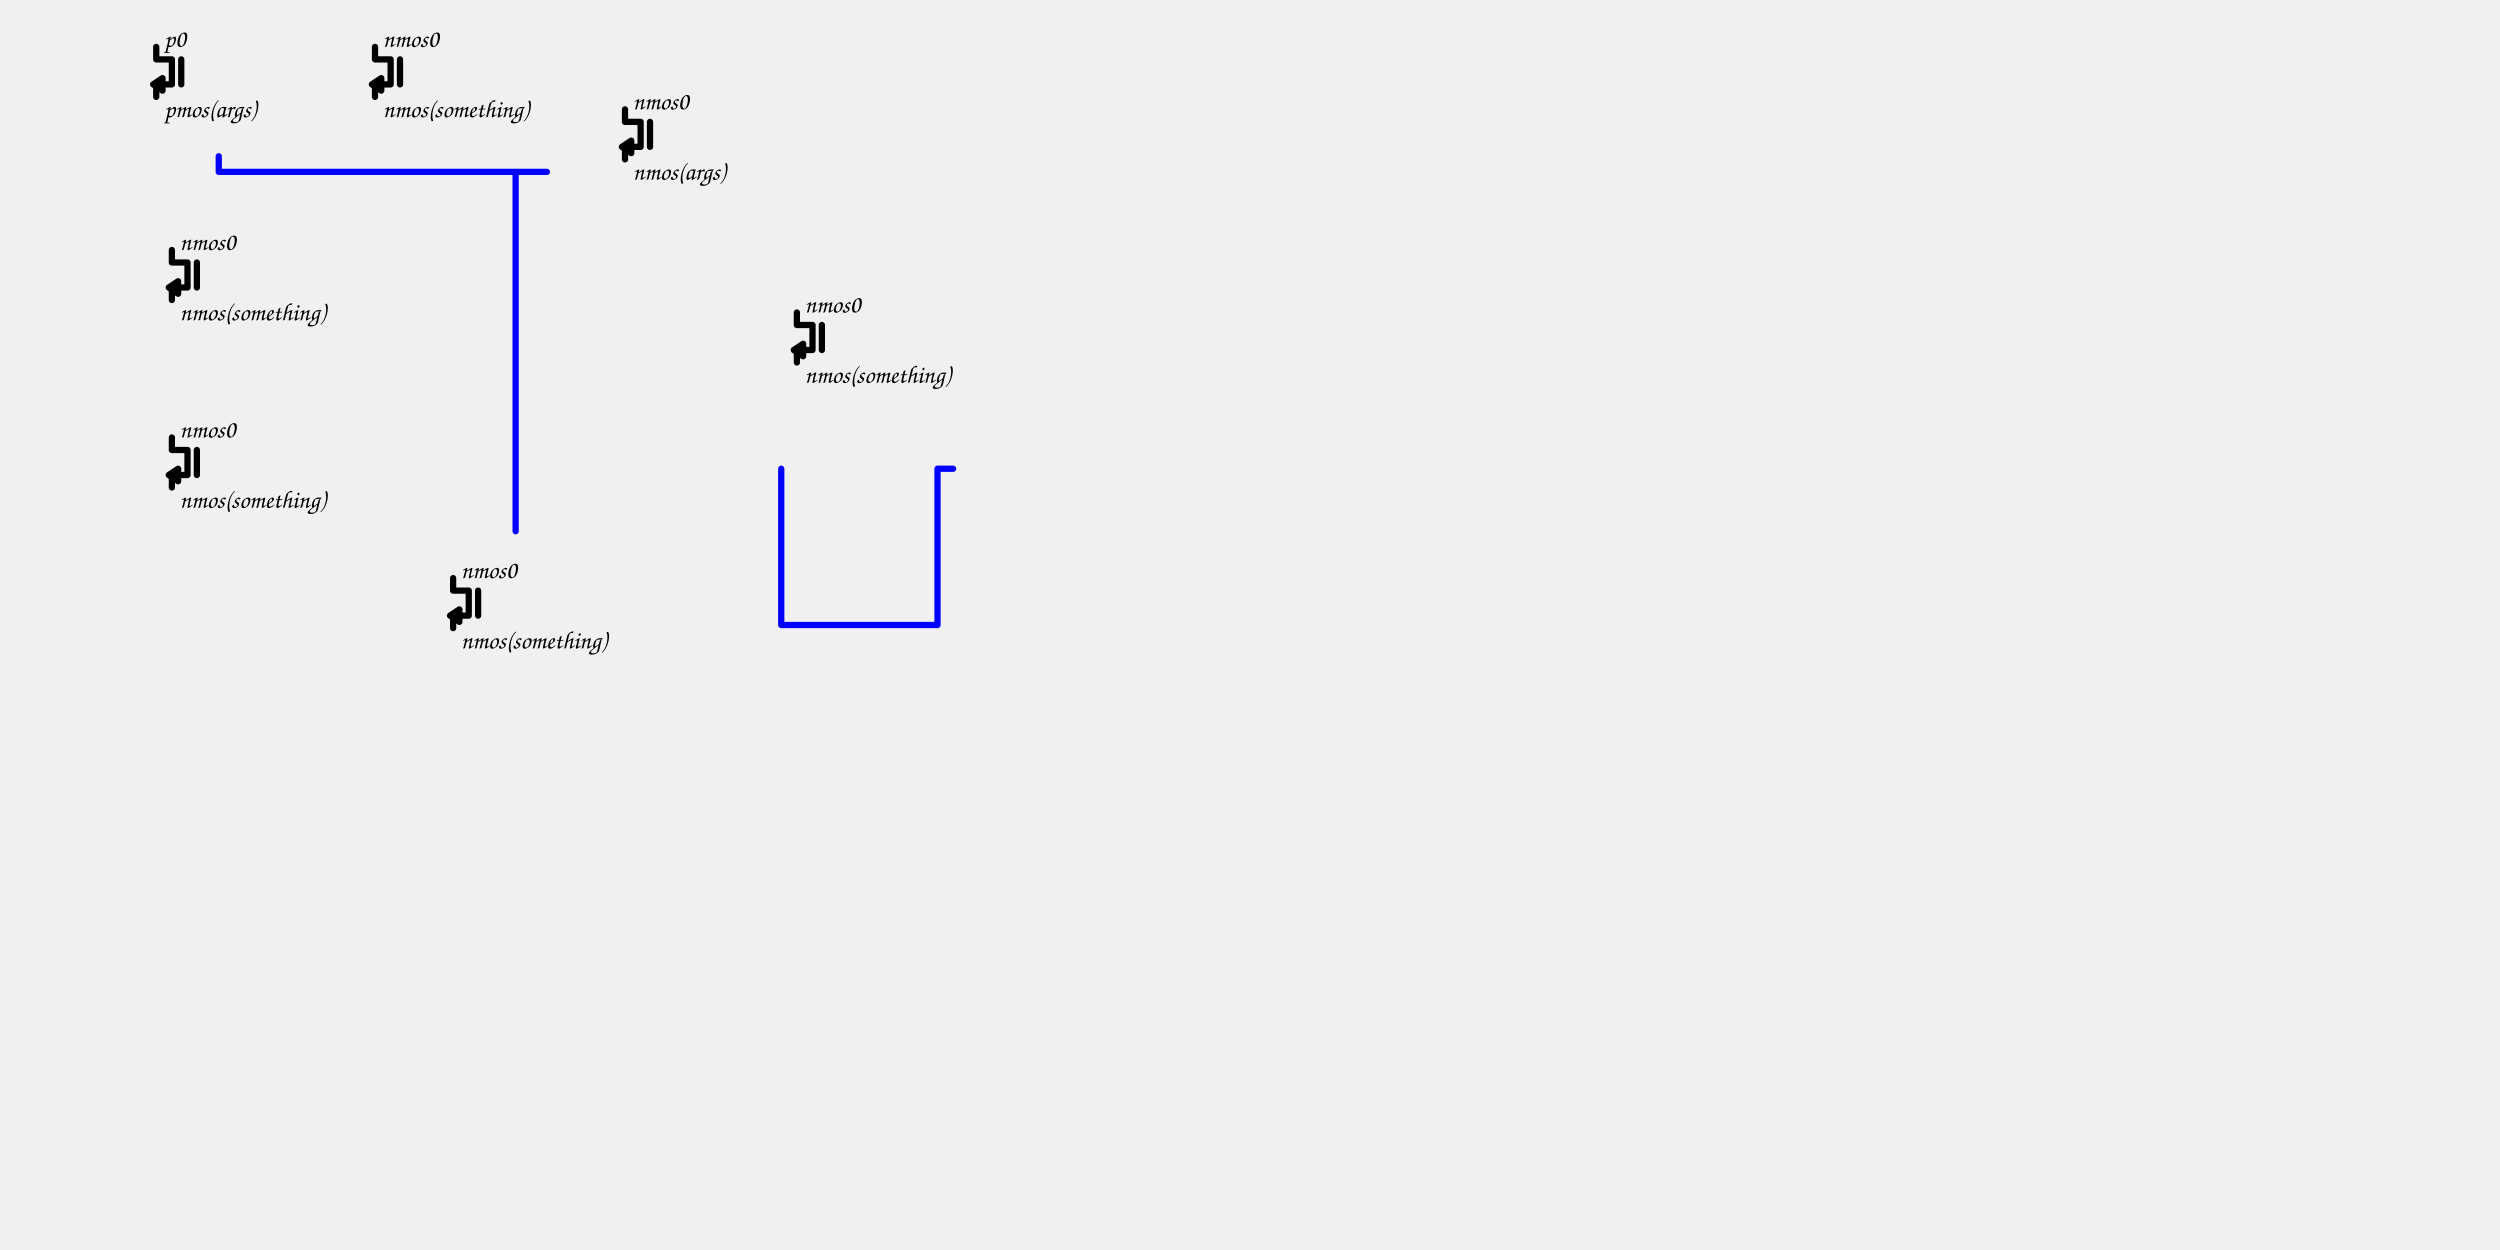
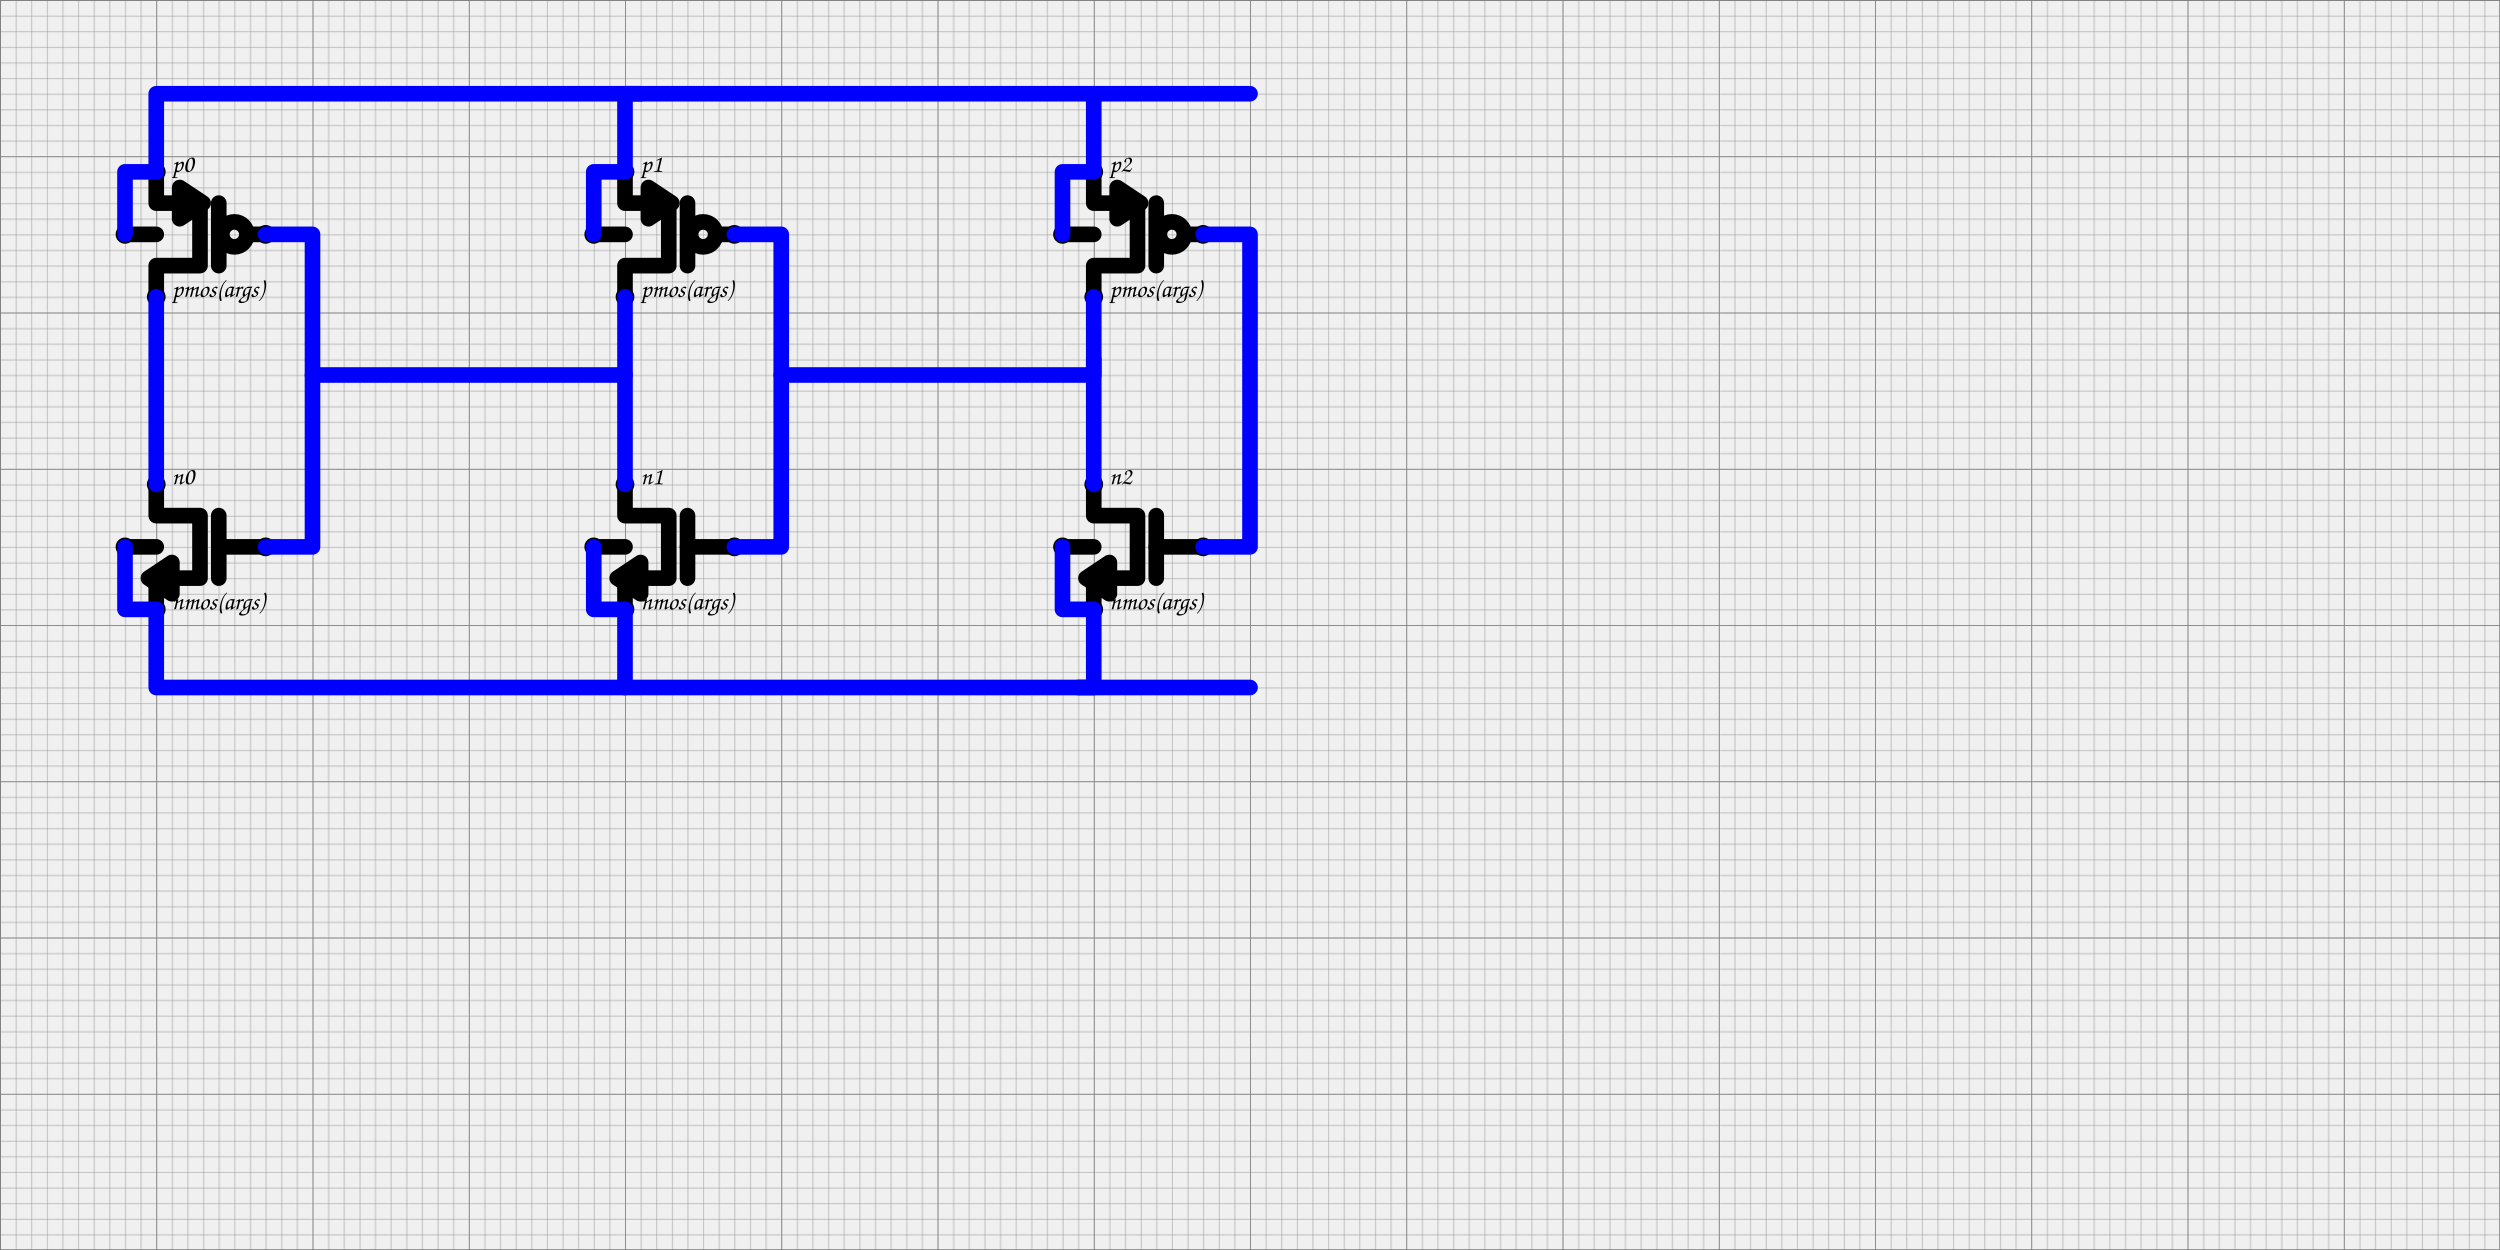
<svg xmlns="http://www.w3.org/2000/svg" width="1600" height="800">
+   <defs>
+     <pattern id="smallGrid" width="10" height="10" patternUnits="userSpaceOnUse">
+       <path d="M 10 0 L 0 0 0 10" fill="none" stroke="gray" stroke-width="0.5" />
+     </pattern>
+     <pattern id="grid" width="100" height="100" patternUnits="userSpaceOnUse">
+       <rect width="100" height="100" fill="url(#smallGrid)" />
+       <path d="M 100 0 L 0 0 0 100" fill="none" stroke="gray" stroke-width="1" />
+     </pattern>
+   </defs>
+   <rect width="100%" height="100%" fill="url(#grid)" stroke="gray" stroke-width="1" />
  <style>
-     /* Styling for Symbol and Wire Elements */
-     .hdl21-symbols {
-         fill: none;
-         stroke: black;
-         stroke-opacity: 1;
-         stroke-miterlimit: 0;
-         stroke-linecap: round;
-         stroke-linejoin: round;
-         stroke-width: 4px;
-         stroke-dashoffset: 0px;
-     }
- 
-     .hdl21-wire {
-         fill: none;
-         stroke: blue;
-         stroke-opacity: 1;
-         stroke-miterlimit: 0;
-         stroke-linecap: round;
-         stroke-linejoin: round;
-         stroke-width: 4px;
-         stroke-dashoffset: 0px;
-     }
- 
-     /* Styling for Text Labels */
-     .hdl21-labels,
-     .hdl21-instance-name,
-     .hdl21-instance-of,
-     .hdl21-wire-name {
-         fill: black;
-         font-family: comic sans ms;  /* We know, it's just too funny */
-         font-size: 16px;
-     }
+ /* Styling for Symbol and Wire Elements */
+ .hdl21-symbols {
+   fill: none;
+   stroke: black;
+   stroke-opacity: 1;
+   stroke-miterlimit: 0;
+   stroke-linecap: round;
+   stroke-linejoin: round;
+   stroke-width: 10px;
+   stroke-dashoffset: 0px;
+ }
+ 
+ .hdl21-instance-port {
+   fill: white;
+   stroke: black;
+   stroke-opacity: 1;
+   stroke-miterlimit: 0;
+   stroke-linecap: round;
+   stroke-linejoin: round;
+   stroke-width: 4px;
+   stroke-dashoffset: 0px;
+ }
+ 
+ .hdl21-dot {
+   fill: purple;
+   stroke: purple;
+   stroke-opacity: 1;
+   stroke-miterlimit: 0;
+   stroke-linecap: round;
+   stroke-linejoin: round;
+   stroke-width: 4px;
+   stroke-dashoffset: 0px;
+ }
+ 
+ .hdl21-wire {
+   fill: none;
+   stroke: blue;
+   stroke-opacity: 1;
+   stroke-miterlimit: 0;
+   stroke-linecap: round;
+   stroke-linejoin: round;
+   stroke-width: 10px;
+   stroke-dashoffset: 0px;
+ }
+ 
+ /* Styling for Text Labels */
+ .hdl21-labels,
+ .hdl21-instance-name,
+ .hdl21-instance-of,
+ .hdl21-wire-name {
+   fill: black;
+   font-family: comic sans ms;
+   /* We know, it's just too funny */
+   font-size: 16px;
+ }
</style>
-   <g class="hdl21-instance" transform="matrix(1 0 0 1 400 70)">
+   <g class="hdl21-instance" transform="matrix(1 0 0 1 100 110)">
+     <g class="hdl21::primitives::pmos">
+       <path d="M 0 0 L 0 20 L 28 20 L 28 60 L 0 60 L 0 80" class="hdl21-symbols" />
+       <path d="M 40 20 L 40 60" class="hdl21-symbols" />
+       <path d="M 30 20 L 15 10 L 15 30 Z" class="hdl21-symbols" />
+       <path d="M 0 40 L -20 40" class="hdl21-symbols" />
+       <path d="M 70 40 L 60 40" class="hdl21-symbols" />
+       <circle cx="50" cy="40" r="8" fill="white" class="hdl21-symbols" />
+       <circle cx="0" cy="0" r="4" class="hdl21-instance-port" />
+       <circle cx="-20" cy="40" r="4" class="hdl21-instance-port" />
+       <circle cx="70" cy="40" r="4" class="hdl21-instance-port" />
+       <circle cx="0" cy="80" r="4" class="hdl21-instance-port" />
+     </g>
+     <text x="10" y="0" class="hdl21-instance-name">p0</text>
+     <text x="10" y="80" class="hdl21-instance-of">pmos(args)</text>
+   </g>
+   <g class="hdl21-instance" transform="matrix(1 0 0 1 100 310)">
    <g class="hdl21::primitives::nmos">
-       <path d="M 0 0 L 0 8 L 10 8 L 10 24 L 0 24 L 0 32" class="hdl21-symbols" />
-       <path d="M 16 8 L 16 24" class="hdl21-symbols" />
-       <path d="M 4 28 L -2 24 L 4 20 Z M 4 36" class="hdl21-symbols" />
-     </g>
-     <text x="5" y="0" class="hdl21-instance-name">nmos0</text>
-     <text x="5" y="45" class="hdl21-instance-of">nmos(args)</text>
-   </g>
-   <g class="hdl21-instance" transform="matrix(1 0 0 1 100 30)">
+       <path d="M 0 0 L 0 20 L 28 20 L 28 60 L 0 60 L 0 80" class="hdl21-symbols" />
+       <path d="M 40 20 L 40 60" class="hdl21-symbols" />
+       <path d="M -5 60 L 10 50 L 10 70 Z" class="hdl21-symbols" />
+       <path d="M 0 40 L -20 40" class="hdl21-symbols" />
+       <path d="M 40 40 L 70 40" class="hdl21-symbols" />
+       <circle cx="0" cy="0" r="4" class="hdl21-instance-port" />
+       <circle cx="-20" cy="40" r="4" class="hdl21-instance-port" />
+       <circle cx="70" cy="40" r="4" class="hdl21-instance-port" />
+       <circle cx="0" cy="80" r="4" class="hdl21-instance-port" />
+     </g>
+     <text x="10" y="0" class="hdl21-instance-name">n0</text>
+     <text x="10" y="80" class="hdl21-instance-of">nmos(args)</text>
+   </g>
+   <g class="hdl21-instance" transform="matrix(1 0 0 1 400 310)">
    <g class="hdl21::primitives::nmos">
-       <path d="M 0 0 L 0 8 L 10 8 L 10 24 L 0 24 L 0 32" class="hdl21-symbols" />
-       <path d="M 16 8 L 16 24" class="hdl21-symbols" />
-       <path d="M 4 28 L -2 24 L 4 20 Z M 4 36" class="hdl21-symbols" />
-     </g>
-     <text x="5" y="0" class="hdl21-instance-name">p0</text>
-     <text x="5" y="45" class="hdl21-instance-of">pmos(args)</text>
-   </g>
-   <g class="hdl21-instance" transform="matrix(1 0 0 1 240 30)">
+       <path d="M 0 0 L 0 20 L 28 20 L 28 60 L 0 60 L 0 80" class="hdl21-symbols" />
+       <path d="M 40 20 L 40 60" class="hdl21-symbols" />
+       <path d="M -5 60 L 10 50 L 10 70 Z" class="hdl21-symbols" />
+       <path d="M 0 40 L -20 40" class="hdl21-symbols" />
+       <path d="M 40 40 L 70 40" class="hdl21-symbols" />
+       <circle cx="0" cy="0" r="4" class="hdl21-instance-port" />
+       <circle cx="-20" cy="40" r="4" class="hdl21-instance-port" />
+       <circle cx="70" cy="40" r="4" class="hdl21-instance-port" />
+       <circle cx="0" cy="80" r="4" class="hdl21-instance-port" />
+     </g>
+     <text x="10" y="0" class="hdl21-instance-name">n1</text>
+     <text x="10" y="80" class="hdl21-instance-of">nmos(args)</text>
+   </g>
+   <g class="hdl21-instance" transform="matrix(1 0 0 1 400 110)">
+     <g class="hdl21::primitives::pmos">
+       <path d="M 0 0 L 0 20 L 28 20 L 28 60 L 0 60 L 0 80" class="hdl21-symbols" />
+       <path d="M 40 20 L 40 60" class="hdl21-symbols" />
+       <path d="M 30 20 L 15 10 L 15 30 Z" class="hdl21-symbols" />
+       <path d="M 0 40 L -20 40" class="hdl21-symbols" />
+       <path d="M 70 40 L 60 40" class="hdl21-symbols" />
+       <circle cx="50" cy="40" r="8" fill="white" class="hdl21-symbols" />
+       <circle cx="0" cy="0" r="4" class="hdl21-instance-port" />
+       <circle cx="-20" cy="40" r="4" class="hdl21-instance-port" />
+       <circle cx="70" cy="40" r="4" class="hdl21-instance-port" />
+       <circle cx="0" cy="80" r="4" class="hdl21-instance-port" />
+     </g>
+     <text x="10" y="0" class="hdl21-instance-name">p1</text>
+     <text x="10" y="80" class="hdl21-instance-of">pmos(args)</text>
+   </g>
+   <g class="hdl21-instance" transform="matrix(1 0 0 1 700 110)">
+     <g class="hdl21::primitives::pmos">
+       <path d="M 0 0 L 0 20 L 28 20 L 28 60 L 0 60 L 0 80" class="hdl21-symbols" />
+       <path d="M 40 20 L 40 60" class="hdl21-symbols" />
+       <path d="M 30 20 L 15 10 L 15 30 Z" class="hdl21-symbols" />
+       <path d="M 0 40 L -20 40" class="hdl21-symbols" />
+       <path d="M 70 40 L 60 40" class="hdl21-symbols" />
+       <circle cx="50" cy="40" r="8" fill="white" class="hdl21-symbols" />
+       <circle cx="0" cy="0" r="4" class="hdl21-instance-port" />
+       <circle cx="-20" cy="40" r="4" class="hdl21-instance-port" />
+       <circle cx="70" cy="40" r="4" class="hdl21-instance-port" />
+       <circle cx="0" cy="80" r="4" class="hdl21-instance-port" />
+     </g>
+     <text x="10" y="0" class="hdl21-instance-name">p2</text>
+     <text x="10" y="80" class="hdl21-instance-of">pmos(args)</text>
+   </g>
+   <g class="hdl21-instance" transform="matrix(1 0 0 1 700 310)">
    <g class="hdl21::primitives::nmos">
-       <path d="M 0 0 L 0 8 L 10 8 L 10 24 L 0 24 L 0 32" class="hdl21-symbols" />
-       <path d="M 16 8 L 16 24" class="hdl21-symbols" />
-       <path d="M 4 28 L -2 24 L 4 20 Z M 4 36" class="hdl21-symbols" />
-     </g>
-     <text x="5" y="0" class="hdl21-instance-name">nmos0</text>
-     <text x="5" y="45" class="hdl21-instance-of">nmos(something)</text>
-   </g>
-   <g class="hdl21-instance" transform="matrix(1 0 0 1 290 370)">
-     <g class="hdl21::primitives::nmos">
-       <path d="M 0 0 L 0 8 L 10 8 L 10 24 L 0 24 L 0 32" class="hdl21-symbols" />
-       <path d="M 16 8 L 16 24" class="hdl21-symbols" />
-       <path d="M 4 28 L -2 24 L 4 20 Z M 4 36" class="hdl21-symbols" />
-     </g>
-     <text x="5" y="0" class="hdl21-instance-name">nmos0</text>
-     <text x="5" y="45" class="hdl21-instance-of">nmos(something)</text>
-   </g>
-   <g class="hdl21-instance" transform="matrix(1 0 0 1 110 160)">
-     <g class="hdl21::primitives::nmos">
-       <path d="M 0 0 L 0 8 L 10 8 L 10 24 L 0 24 L 0 32" class="hdl21-symbols" />
-       <path d="M 16 8 L 16 24" class="hdl21-symbols" />
-       <path d="M 4 28 L -2 24 L 4 20 Z M 4 36" class="hdl21-symbols" />
-     </g>
-     <text x="5" y="0" class="hdl21-instance-name">nmos0</text>
-     <text x="5" y="45" class="hdl21-instance-of">nmos(something)</text>
-   </g>
-   <g class="hdl21-instance" transform="matrix(1 0 0 1 510 200)">
-     <g class="hdl21::primitives::nmos">
-       <path d="M 0 0 L 0 8 L 10 8 L 10 24 L 0 24 L 0 32" class="hdl21-symbols" />
-       <path d="M 16 8 L 16 24" class="hdl21-symbols" />
-       <path d="M 4 28 L -2 24 L 4 20 Z M 4 36" class="hdl21-symbols" />
-     </g>
-     <text x="5" y="0" class="hdl21-instance-name">nmos0</text>
-     <text x="5" y="45" class="hdl21-instance-of">nmos(something)</text>
-   </g>
-   <g class="hdl21-instance" transform="matrix(1 0 0 1 110 280)">
-     <g class="hdl21::primitives::nmos">
-       <path d="M 0 0 L 0 8 L 10 8 L 10 24 L 0 24 L 0 32" class="hdl21-symbols" />
-       <path d="M 16 8 L 16 24" class="hdl21-symbols" />
-       <path d="M 4 28 L -2 24 L 4 20 Z M 4 36" class="hdl21-symbols" />
-     </g>
-     <text x="5" y="0" class="hdl21-instance-name">nmos0</text>
-     <text x="5" y="45" class="hdl21-instance-of">nmos(something)</text>
-   </g>
-   <g class="hdl21-wire">
-     <path class="hdl21-wire" d="M 330 340 L 330 110 L 350 110 L 140 110 L 140 100 L 140 100" />
-     <text visibility="hidden" class="hdl21-wire-name">??????</text>
-   </g>
-   <g class="hdl21-wire">
-     <path class="hdl21-wire" d="M 500 300 L 500 400 L 600 400 L 600 300 L 610 300 L 610 300" />
+       <path d="M 0 0 L 0 20 L 28 20 L 28 60 L 0 60 L 0 80" class="hdl21-symbols" />
+       <path d="M 40 20 L 40 60" class="hdl21-symbols" />
+       <path d="M -5 60 L 10 50 L 10 70 Z" class="hdl21-symbols" />
+       <path d="M 0 40 L -20 40" class="hdl21-symbols" />
+       <path d="M 40 40 L 70 40" class="hdl21-symbols" />
+       <circle cx="0" cy="0" r="4" class="hdl21-instance-port" />
+       <circle cx="-20" cy="40" r="4" class="hdl21-instance-port" />
+       <circle cx="70" cy="40" r="4" class="hdl21-instance-port" />
+       <circle cx="0" cy="80" r="4" class="hdl21-instance-port" />
+     </g>
+     <text x="10" y="0" class="hdl21-instance-name">n2</text>
+     <text x="10" y="80" class="hdl21-instance-of">nmos(args)</text>
+   </g>
+   <g class="hdl21-wire">
+     <path class="hdl21-wire" d="M 100 310 L 100 190" />
+     <text visibility="hidden" class="hdl21-wire-name">??????</text>
+   </g>
+   <g class="hdl21-wire">
+     <path class="hdl21-wire" d="M 400 190 L 400 310 L 400 310" />
+     <text visibility="hidden" class="hdl21-wire-name">??????</text>
+   </g>
+   <g class="hdl21-wire">
+     <path class="hdl21-wire" d="M 700 190 L 700 310 L 700 310" />
+     <text visibility="hidden" class="hdl21-wire-name">??????</text>
+   </g>
+   <g class="hdl21-wire">
+     <path class="hdl21-wire" d="M 680 350 L 680 390 L 700 390 L 700 390" />
+     <text visibility="hidden" class="hdl21-wire-name">??????</text>
+   </g>
+   <g class="hdl21-wire">
+     <path class="hdl21-wire" d="M 380 350 L 380 390 L 400 390 L 400 390" />
+     <text visibility="hidden" class="hdl21-wire-name">??????</text>
+   </g>
+   <g class="hdl21-wire">
+     <path class="hdl21-wire" d="M 80 350 L 80 390 L 100 390 L 100 390" />
+     <text visibility="hidden" class="hdl21-wire-name">??????</text>
+   </g>
+   <g class="hdl21-wire">
+     <path class="hdl21-wire" d="M 680 150 L 680 110 L 700 110 L 700 110" />
+     <text visibility="hidden" class="hdl21-wire-name">??????</text>
+   </g>
+   <g class="hdl21-wire">
+     <path class="hdl21-wire" d="M 380 150 L 380 110 L 400 110 L 400 110" />
+     <text visibility="hidden" class="hdl21-wire-name">??????</text>
+   </g>
+   <g class="hdl21-wire">
+     <path class="hdl21-wire" d="M 80 150 L 80 110 L 100 110 L 100 110" />
+     <text visibility="hidden" class="hdl21-wire-name">??????</text>
+   </g>
+   <g class="hdl21-wire">
+     <path class="hdl21-wire" d="M 170 150 L 200 150 L 200 350 L 190 350 L 170 350 L 170 350" />
+     <text visibility="hidden" class="hdl21-wire-name">??????</text>
+   </g>
+   <g class="hdl21-wire">
+     <path class="hdl21-wire" d="M 470 150 L 500 150 L 500 350 L 470 350 L 470 350" />
+     <text visibility="hidden" class="hdl21-wire-name">??????</text>
+   </g>
+   <g class="hdl21-wire">
+     <path class="hdl21-wire" d="M 770 150 L 800 150 L 800 350 L 770 350 L 770 350" />
+     <text visibility="hidden" class="hdl21-wire-name">??????</text>
+   </g>
+   <g class="hdl21-wire">
+     <path class="hdl21-wire" d="M 200 240 L 400 240 L 400 240" />
+     <text visibility="hidden" class="hdl21-wire-name">??????</text>
+   </g>
+   <g class="hdl21-wire">
+     <path class="hdl21-wire" d="M 500 240 L 700 240 L 700 230 L 700 230" />
+     <text visibility="hidden" class="hdl21-wire-name">??????</text>
+   </g>
+   <g class="hdl21-wire">
+     <path class="hdl21-wire" d="M 100 110 L 100 60 L 120 60 L 800 60 L 800 60" />
+     <text visibility="hidden" class="hdl21-wire-name">??????</text>
+   </g>
+   <g class="hdl21-wire">
+     <path class="hdl21-wire" d="M 700 110 L 700 60 L 700 60" />
+     <text visibility="hidden" class="hdl21-wire-name">??????</text>
+   </g>
+   <g class="hdl21-wire">
+     <path class="hdl21-wire" d="M 400 110 L 400 60 L 410 60 L 410 60" />
+     <text visibility="hidden" class="hdl21-wire-name">??????</text>
+   </g>
+   <g class="hdl21-wire">
+     <path class="hdl21-wire" d="M 100 390 L 100 440 L 800 440 L 800 440" />
+     <text visibility="hidden" class="hdl21-wire-name">??????</text>
+   </g>
+   <g class="hdl21-wire">
+     <path class="hdl21-wire" d="M 700 390 L 700 440 L 690 440 L 690 440" />
+     <text visibility="hidden" class="hdl21-wire-name">??????</text>
+   </g>
+   <g class="hdl21-wire">
+     <path class="hdl21-wire" d="M 400 390 L 400 440 L 400 440" />
    <text visibility="hidden" class="hdl21-wire-name">??????</text>
  </g>
</svg>
